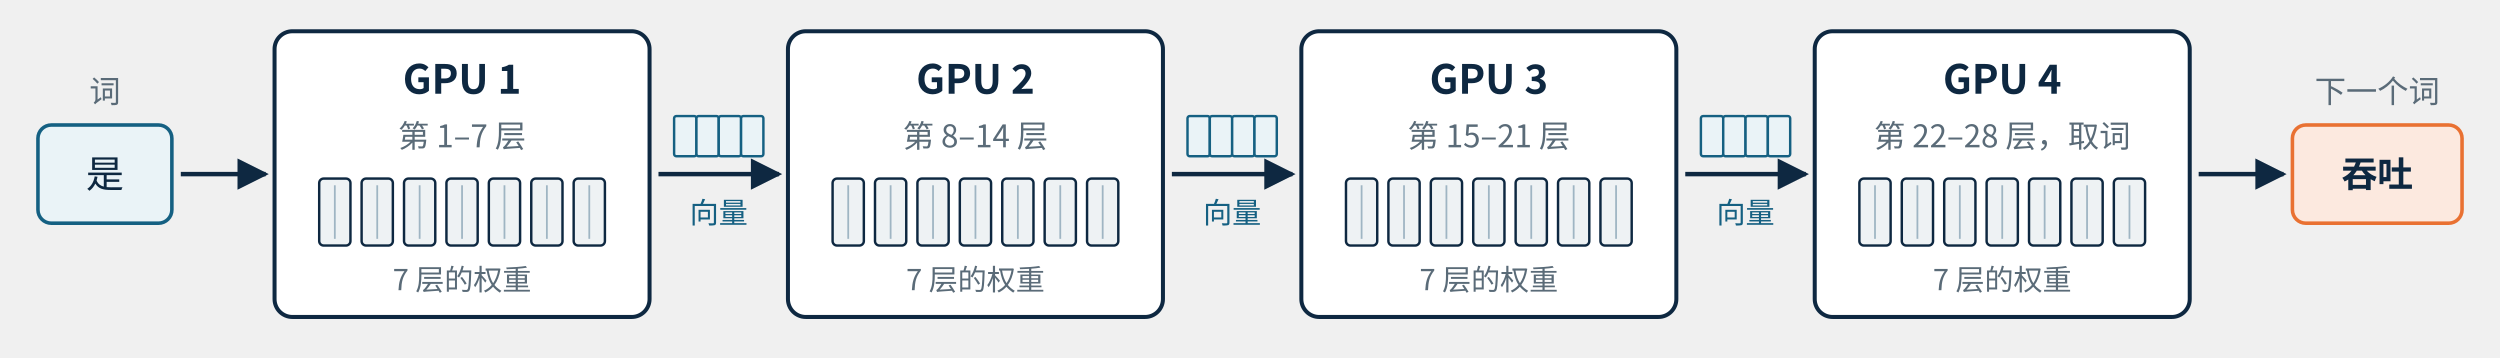
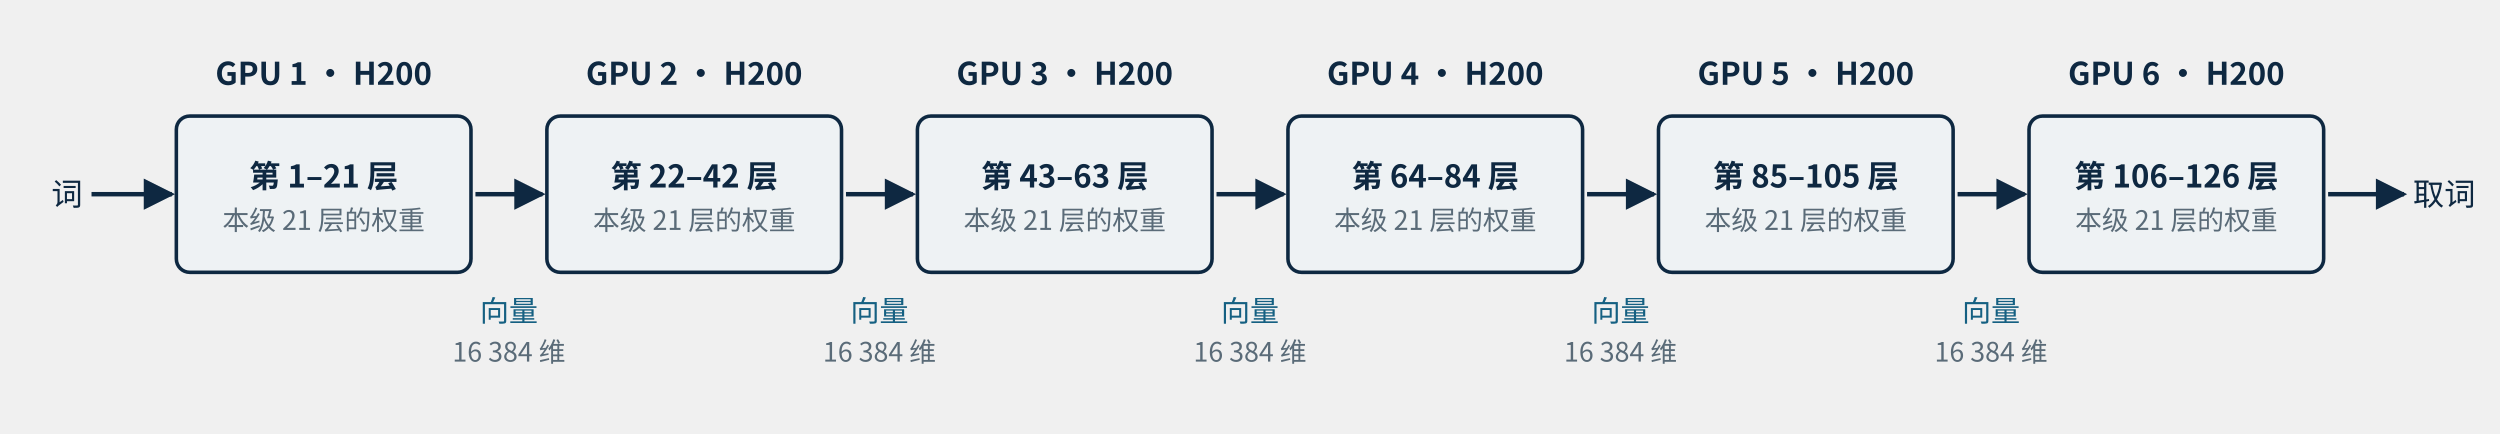
- <svg xmlns="http://www.w3.org/2000/svg" viewBox="0 0 1120 160" width="1120" height="160">
+ <svg xmlns="http://www.w3.org/2000/svg" viewBox="0 0 1120 194" width="1120" height="194">
  <defs>
    <marker id="ah-156082" viewBox="0 0 10 10" refX="9" refY="5" markerWidth="7" markerHeight="7" orient="auto-start-reverse">
      <path d="M0,0 L10,5 L0,10 z" fill="#156082" />
    </marker>
    <marker id="ah-e97132" viewBox="0 0 10 10" refX="9" refY="5" markerWidth="7" markerHeight="7" orient="auto-start-reverse">
      <path d="M0,0 L10,5 L0,10 z" fill="#e97132" />
    </marker>
    <marker id="ah-0e2841" viewBox="0 0 10 10" refX="9" refY="5" markerWidth="7" markerHeight="7" orient="auto-start-reverse">
      <path d="M0,0 L10,5 L0,10 z" fill="#0e2841" />
    </marker>
    <marker id="ah-2e7d4f" viewBox="0 0 10 10" refX="9" refY="5" markerWidth="7" markerHeight="7" orient="auto-start-reverse">
      <path d="M0,0 L10,5 L0,10 z" fill="#2e7d4f" />
    </marker>
    <marker id="ah-c0392b" viewBox="0 0 10 10" refX="9" refY="5" markerWidth="7" markerHeight="7" orient="auto-start-reverse">
      <path d="M0,0 L10,5 L0,10 z" fill="#c0392b" />
    </marker>
    <marker id="ah-5a6b78" viewBox="0 0 10 10" refX="9" refY="5" markerWidth="7" markerHeight="7" orient="auto-start-reverse">
      <path d="M0,0 L10,5 L0,10 z" fill="#5a6b78" />
    </marker>
    <marker id="ah-9fb5c3" viewBox="0 0 10 10" refX="9" refY="5" markerWidth="7" markerHeight="7" orient="auto-start-reverse">
      <path d="M0,0 L10,5 L0,10 z" fill="#9fb5c3" />
    </marker>
  </defs>
-   <text x="47.0" y="46.0" font-family="PingFang SC, Noto Sans CJK SC, Source Han Sans SC, sans-serif" font-size="14" font-weight="normal" fill="#5a6b78" text-anchor="middle">词</text>
-   <rect x="17.0" y="56.0" width="60.0" height="44.0" rx="6" fill="#eaf3f7" stroke="#156082" stroke-width="1.6" />
-   <text x="47.0" y="84.1" font-family="PingFang SC, Noto Sans CJK SC, Source Han Sans SC, sans-serif" font-size="17" font-weight="normal" fill="#0e2841" text-anchor="middle">是</text>
-   <line x1="81.0" y1="78.0" x2="119.0" y2="78.0" stroke="#0e2841" stroke-width="2" marker-end="url(#ah-0e2841)" />
-   <rect x="123.0" y="14.0" width="168.0" height="128.0" rx="8" fill="#ffffff" stroke="#0e2841" stroke-width="1.8" />
-   <text x="207.0" y="42.0" font-family="PingFang SC, Noto Sans CJK SC, Source Han Sans SC, sans-serif" font-size="18" font-weight="bold" fill="#0e2841" text-anchor="middle">GPU 1</text>
-   <text x="207.0" y="66.0" font-family="PingFang SC, Noto Sans CJK SC, Source Han Sans SC, sans-serif" font-size="14" font-weight="normal" fill="#5a6b78" text-anchor="middle">第 1–7 层</text>
-   <rect x="143.0" y="80.0" width="14.0" height="30.0" rx="2" fill="#eef2f4" stroke="#0e2841" stroke-width="1.1" />
-   <line x1="150.0" y1="83.0" x2="150.0" y2="107.0" stroke="#9fb5c3" stroke-width="0.8" />
-   <rect x="162.0" y="80.0" width="14.0" height="30.0" rx="2" fill="#eef2f4" stroke="#0e2841" stroke-width="1.1" />
-   <line x1="169.0" y1="83.0" x2="169.0" y2="107.0" stroke="#9fb5c3" stroke-width="0.8" />
-   <rect x="181.0" y="80.0" width="14.0" height="30.0" rx="2" fill="#eef2f4" stroke="#0e2841" stroke-width="1.1" />
-   <line x1="188.0" y1="83.0" x2="188.0" y2="107.0" stroke="#9fb5c3" stroke-width="0.8" />
-   <rect x="200.0" y="80.0" width="14.0" height="30.0" rx="2" fill="#eef2f4" stroke="#0e2841" stroke-width="1.1" />
-   <line x1="207.0" y1="83.0" x2="207.0" y2="107.0" stroke="#9fb5c3" stroke-width="0.8" />
-   <rect x="219.0" y="80.0" width="14.0" height="30.0" rx="2" fill="#eef2f4" stroke="#0e2841" stroke-width="1.1" />
-   <line x1="226.0" y1="83.0" x2="226.0" y2="107.0" stroke="#9fb5c3" stroke-width="0.8" />
-   <rect x="238.0" y="80.0" width="14.0" height="30.0" rx="2" fill="#eef2f4" stroke="#0e2841" stroke-width="1.1" />
-   <line x1="245.0" y1="83.0" x2="245.0" y2="107.0" stroke="#9fb5c3" stroke-width="0.8" />
-   <rect x="257.0" y="80.0" width="14.0" height="30.0" rx="2" fill="#eef2f4" stroke="#0e2841" stroke-width="1.1" />
-   <line x1="264.0" y1="83.0" x2="264.0" y2="107.0" stroke="#9fb5c3" stroke-width="0.8" />
-   <text x="207.0" y="130.0" font-family="PingFang SC, Noto Sans CJK SC, Source Han Sans SC, sans-serif" font-size="13" font-weight="normal" fill="#5a6b78" text-anchor="middle">7 层的权重</text>
-   <line x1="295.0" y1="78.0" x2="349.0" y2="78.0" stroke="#0e2841" stroke-width="2" marker-end="url(#ah-0e2841)" />
-   <rect x="302.0" y="52.0" width="10.0" height="18.0" rx="1" fill="#eaf3f7" stroke="#156082" stroke-width="1.1" />
-   <rect x="312.0" y="52.0" width="10.0" height="18.0" rx="1" fill="#eaf3f7" stroke="#156082" stroke-width="1.1" />
-   <rect x="322.0" y="52.0" width="10.0" height="18.0" rx="1" fill="#eaf3f7" stroke="#156082" stroke-width="1.1" />
-   <rect x="332.0" y="52.0" width="10.0" height="18.0" rx="1" fill="#eaf3f7" stroke="#156082" stroke-width="1.1" />
-   <text x="322.0" y="100.0" font-family="PingFang SC, Noto Sans CJK SC, Source Han Sans SC, sans-serif" font-size="13" font-weight="normal" fill="#156082" text-anchor="middle">向量</text>
-   <rect x="353.0" y="14.0" width="168.0" height="128.0" rx="8" fill="#ffffff" stroke="#0e2841" stroke-width="1.8" />
-   <text x="437.0" y="42.0" font-family="PingFang SC, Noto Sans CJK SC, Source Han Sans SC, sans-serif" font-size="18" font-weight="bold" fill="#0e2841" text-anchor="middle">GPU 2</text>
-   <text x="437.0" y="66.0" font-family="PingFang SC, Noto Sans CJK SC, Source Han Sans SC, sans-serif" font-size="14" font-weight="normal" fill="#5a6b78" text-anchor="middle">第 8–14 层</text>
-   <rect x="373.0" y="80.0" width="14.0" height="30.0" rx="2" fill="#eef2f4" stroke="#0e2841" stroke-width="1.1" />
-   <line x1="380.0" y1="83.0" x2="380.0" y2="107.0" stroke="#9fb5c3" stroke-width="0.8" />
-   <rect x="392.0" y="80.0" width="14.0" height="30.0" rx="2" fill="#eef2f4" stroke="#0e2841" stroke-width="1.1" />
-   <line x1="399.0" y1="83.0" x2="399.0" y2="107.0" stroke="#9fb5c3" stroke-width="0.8" />
-   <rect x="411.0" y="80.0" width="14.0" height="30.0" rx="2" fill="#eef2f4" stroke="#0e2841" stroke-width="1.1" />
-   <line x1="418.0" y1="83.0" x2="418.0" y2="107.0" stroke="#9fb5c3" stroke-width="0.8" />
-   <rect x="430.0" y="80.0" width="14.0" height="30.0" rx="2" fill="#eef2f4" stroke="#0e2841" stroke-width="1.1" />
-   <line x1="437.0" y1="83.0" x2="437.0" y2="107.0" stroke="#9fb5c3" stroke-width="0.8" />
-   <rect x="449.0" y="80.0" width="14.0" height="30.0" rx="2" fill="#eef2f4" stroke="#0e2841" stroke-width="1.1" />
-   <line x1="456.0" y1="83.0" x2="456.0" y2="107.0" stroke="#9fb5c3" stroke-width="0.8" />
-   <rect x="468.0" y="80.0" width="14.0" height="30.0" rx="2" fill="#eef2f4" stroke="#0e2841" stroke-width="1.1" />
-   <line x1="475.0" y1="83.0" x2="475.0" y2="107.0" stroke="#9fb5c3" stroke-width="0.8" />
-   <rect x="487.0" y="80.0" width="14.0" height="30.0" rx="2" fill="#eef2f4" stroke="#0e2841" stroke-width="1.1" />
-   <line x1="494.0" y1="83.0" x2="494.0" y2="107.0" stroke="#9fb5c3" stroke-width="0.8" />
-   <text x="437.0" y="130.0" font-family="PingFang SC, Noto Sans CJK SC, Source Han Sans SC, sans-serif" font-size="13" font-weight="normal" fill="#5a6b78" text-anchor="middle">7 层的权重</text>
-   <line x1="525.0" y1="78.0" x2="579.0" y2="78.0" stroke="#0e2841" stroke-width="2" marker-end="url(#ah-0e2841)" />
-   <rect x="532.0" y="52.0" width="10.0" height="18.0" rx="1" fill="#eaf3f7" stroke="#156082" stroke-width="1.1" />
-   <rect x="542.0" y="52.0" width="10.0" height="18.0" rx="1" fill="#eaf3f7" stroke="#156082" stroke-width="1.1" />
-   <rect x="552.0" y="52.0" width="10.0" height="18.0" rx="1" fill="#eaf3f7" stroke="#156082" stroke-width="1.1" />
-   <rect x="562.0" y="52.0" width="10.0" height="18.0" rx="1" fill="#eaf3f7" stroke="#156082" stroke-width="1.1" />
-   <text x="552.0" y="100.0" font-family="PingFang SC, Noto Sans CJK SC, Source Han Sans SC, sans-serif" font-size="13" font-weight="normal" fill="#156082" text-anchor="middle">向量</text>
-   <rect x="583.0" y="14.0" width="168.0" height="128.0" rx="8" fill="#ffffff" stroke="#0e2841" stroke-width="1.8" />
-   <text x="667.0" y="42.0" font-family="PingFang SC, Noto Sans CJK SC, Source Han Sans SC, sans-serif" font-size="18" font-weight="bold" fill="#0e2841" text-anchor="middle">GPU 3</text>
-   <text x="667.0" y="66.0" font-family="PingFang SC, Noto Sans CJK SC, Source Han Sans SC, sans-serif" font-size="14" font-weight="normal" fill="#5a6b78" text-anchor="middle">第 15–21 层</text>
-   <rect x="603.0" y="80.0" width="14.0" height="30.0" rx="2" fill="#eef2f4" stroke="#0e2841" stroke-width="1.1" />
-   <line x1="610.0" y1="83.0" x2="610.0" y2="107.0" stroke="#9fb5c3" stroke-width="0.8" />
-   <rect x="622.0" y="80.0" width="14.0" height="30.0" rx="2" fill="#eef2f4" stroke="#0e2841" stroke-width="1.1" />
-   <line x1="629.0" y1="83.0" x2="629.0" y2="107.0" stroke="#9fb5c3" stroke-width="0.8" />
-   <rect x="641.0" y="80.0" width="14.0" height="30.0" rx="2" fill="#eef2f4" stroke="#0e2841" stroke-width="1.1" />
-   <line x1="648.0" y1="83.0" x2="648.0" y2="107.0" stroke="#9fb5c3" stroke-width="0.8" />
-   <rect x="660.0" y="80.0" width="14.0" height="30.0" rx="2" fill="#eef2f4" stroke="#0e2841" stroke-width="1.1" />
-   <line x1="667.0" y1="83.0" x2="667.0" y2="107.0" stroke="#9fb5c3" stroke-width="0.8" />
-   <rect x="679.0" y="80.0" width="14.0" height="30.0" rx="2" fill="#eef2f4" stroke="#0e2841" stroke-width="1.1" />
-   <line x1="686.0" y1="83.0" x2="686.0" y2="107.0" stroke="#9fb5c3" stroke-width="0.8" />
-   <rect x="698.0" y="80.0" width="14.0" height="30.0" rx="2" fill="#eef2f4" stroke="#0e2841" stroke-width="1.1" />
-   <line x1="705.0" y1="83.0" x2="705.0" y2="107.0" stroke="#9fb5c3" stroke-width="0.8" />
-   <rect x="717.0" y="80.0" width="14.0" height="30.0" rx="2" fill="#eef2f4" stroke="#0e2841" stroke-width="1.1" />
-   <line x1="724.0" y1="83.0" x2="724.0" y2="107.0" stroke="#9fb5c3" stroke-width="0.8" />
-   <text x="667.0" y="130.0" font-family="PingFang SC, Noto Sans CJK SC, Source Han Sans SC, sans-serif" font-size="13" font-weight="normal" fill="#5a6b78" text-anchor="middle">7 层的权重</text>
-   <line x1="755.0" y1="78.0" x2="809.0" y2="78.0" stroke="#0e2841" stroke-width="2" marker-end="url(#ah-0e2841)" />
-   <rect x="762.0" y="52.0" width="10.0" height="18.0" rx="1" fill="#eaf3f7" stroke="#156082" stroke-width="1.1" />
-   <rect x="772.0" y="52.0" width="10.0" height="18.0" rx="1" fill="#eaf3f7" stroke="#156082" stroke-width="1.1" />
-   <rect x="782.0" y="52.0" width="10.0" height="18.0" rx="1" fill="#eaf3f7" stroke="#156082" stroke-width="1.1" />
-   <rect x="792.0" y="52.0" width="10.0" height="18.0" rx="1" fill="#eaf3f7" stroke="#156082" stroke-width="1.1" />
-   <text x="782.0" y="100.0" font-family="PingFang SC, Noto Sans CJK SC, Source Han Sans SC, sans-serif" font-size="13" font-weight="normal" fill="#156082" text-anchor="middle">向量</text>
-   <rect x="813.0" y="14.0" width="168.0" height="128.0" rx="8" fill="#ffffff" stroke="#0e2841" stroke-width="1.8" />
-   <text x="897.0" y="42.0" font-family="PingFang SC, Noto Sans CJK SC, Source Han Sans SC, sans-serif" font-size="18" font-weight="bold" fill="#0e2841" text-anchor="middle">GPU 4</text>
-   <text x="897.0" y="66.0" font-family="PingFang SC, Noto Sans CJK SC, Source Han Sans SC, sans-serif" font-size="14" font-weight="normal" fill="#5a6b78" text-anchor="middle">第 22–28 层，取词</text>
-   <rect x="833.0" y="80.0" width="14.0" height="30.0" rx="2" fill="#eef2f4" stroke="#0e2841" stroke-width="1.1" />
-   <line x1="840.0" y1="83.0" x2="840.0" y2="107.0" stroke="#9fb5c3" stroke-width="0.8" />
-   <rect x="852.0" y="80.0" width="14.0" height="30.0" rx="2" fill="#eef2f4" stroke="#0e2841" stroke-width="1.1" />
-   <line x1="859.0" y1="83.0" x2="859.0" y2="107.0" stroke="#9fb5c3" stroke-width="0.8" />
-   <rect x="871.0" y="80.0" width="14.0" height="30.0" rx="2" fill="#eef2f4" stroke="#0e2841" stroke-width="1.1" />
-   <line x1="878.0" y1="83.0" x2="878.0" y2="107.0" stroke="#9fb5c3" stroke-width="0.8" />
-   <rect x="890.0" y="80.0" width="14.0" height="30.0" rx="2" fill="#eef2f4" stroke="#0e2841" stroke-width="1.1" />
-   <line x1="897.0" y1="83.0" x2="897.0" y2="107.0" stroke="#9fb5c3" stroke-width="0.8" />
-   <rect x="909.0" y="80.0" width="14.0" height="30.0" rx="2" fill="#eef2f4" stroke="#0e2841" stroke-width="1.1" />
-   <line x1="916.0" y1="83.0" x2="916.0" y2="107.0" stroke="#9fb5c3" stroke-width="0.8" />
-   <rect x="928.0" y="80.0" width="14.0" height="30.0" rx="2" fill="#eef2f4" stroke="#0e2841" stroke-width="1.1" />
-   <line x1="935.0" y1="83.0" x2="935.0" y2="107.0" stroke="#9fb5c3" stroke-width="0.8" />
-   <rect x="947.0" y="80.0" width="14.0" height="30.0" rx="2" fill="#eef2f4" stroke="#0e2841" stroke-width="1.1" />
-   <line x1="954.0" y1="83.0" x2="954.0" y2="107.0" stroke="#9fb5c3" stroke-width="0.8" />
-   <text x="897.0" y="130.0" font-family="PingFang SC, Noto Sans CJK SC, Source Han Sans SC, sans-serif" font-size="13" font-weight="normal" fill="#5a6b78" text-anchor="middle">7 层的权重</text>
-   <line x1="985.0" y1="78.0" x2="1023.0" y2="78.0" stroke="#0e2841" stroke-width="2" marker-end="url(#ah-0e2841)" />
-   <text x="1065.0" y="46.0" font-family="PingFang SC, Noto Sans CJK SC, Source Han Sans SC, sans-serif" font-size="14" font-weight="normal" fill="#5a6b78" text-anchor="middle">下一个词</text>
-   <rect x="1027.0" y="56.0" width="76.0" height="44.0" rx="6" fill="#fce9df" stroke="#e97132" stroke-width="1.6" />
-   <text x="1065.0" y="83.8" font-family="PingFang SC, Noto Sans CJK SC, Source Han Sans SC, sans-serif" font-size="16" font-weight="bold" fill="#0e2841" text-anchor="middle">吞吐</text>
+   <text x="37.0" y="92.0" font-family="PingFang SC, Noto Sans CJK SC, Source Han Sans SC, sans-serif" font-size="14" font-weight="normal" fill="#0e2841" text-anchor="end">词</text>
+   <line x1="41.0" y1="87.0" x2="77.0" y2="87.0" stroke="#0e2841" stroke-width="2" marker-end="url(#ah-0e2841)" />
+   <text x="145.0" y="38.0" font-family="PingFang SC, Noto Sans CJK SC, Source Han Sans SC, sans-serif" font-size="14" font-weight="bold" fill="#0e2841" text-anchor="middle">GPU 1 · H200</text>
+   <rect x="79.0" y="52.0" width="132.0" height="70.0" rx="6" fill="#eef2f4" stroke="#0e2841" stroke-width="1.6" />
+   <text x="145.0" y="84.0" font-family="PingFang SC, Noto Sans CJK SC, Source Han Sans SC, sans-serif" font-size="14" font-weight="bold" fill="#0e2841" text-anchor="middle">第 1–21 层</text>
+   <text x="145.0" y="103.0" font-family="PingFang SC, Noto Sans CJK SC, Source Han Sans SC, sans-serif" font-size="12" font-weight="normal" fill="#5a6b78" text-anchor="middle">本级 21 层的权重</text>
+   <line x1="213.0" y1="87.0" x2="243.0" y2="87.0" stroke="#0e2841" stroke-width="2" marker-end="url(#ah-0e2841)" />
+   <text x="228.0" y="144.0" font-family="PingFang SC, Noto Sans CJK SC, Source Han Sans SC, sans-serif" font-size="13" font-weight="normal" fill="#156082" text-anchor="middle">向量</text>
+   <text x="228.0" y="162.0" font-family="PingFang SC, Noto Sans CJK SC, Source Han Sans SC, sans-serif" font-size="12" font-weight="normal" fill="#5a6b78" text-anchor="middle">16 384 维</text>
+   <text x="311.0" y="38.0" font-family="PingFang SC, Noto Sans CJK SC, Source Han Sans SC, sans-serif" font-size="14" font-weight="bold" fill="#0e2841" text-anchor="middle">GPU 2 · H200</text>
+   <rect x="245.0" y="52.0" width="132.0" height="70.0" rx="6" fill="#eef2f4" stroke="#0e2841" stroke-width="1.6" />
+   <text x="311.0" y="84.0" font-family="PingFang SC, Noto Sans CJK SC, Source Han Sans SC, sans-serif" font-size="14" font-weight="bold" fill="#0e2841" text-anchor="middle">第 22–42 层</text>
+   <text x="311.0" y="103.0" font-family="PingFang SC, Noto Sans CJK SC, Source Han Sans SC, sans-serif" font-size="12" font-weight="normal" fill="#5a6b78" text-anchor="middle">本级 21 层的权重</text>
+   <line x1="379.0" y1="87.0" x2="409.0" y2="87.0" stroke="#0e2841" stroke-width="2" marker-end="url(#ah-0e2841)" />
+   <text x="394.0" y="144.0" font-family="PingFang SC, Noto Sans CJK SC, Source Han Sans SC, sans-serif" font-size="13" font-weight="normal" fill="#156082" text-anchor="middle">向量</text>
+   <text x="394.0" y="162.0" font-family="PingFang SC, Noto Sans CJK SC, Source Han Sans SC, sans-serif" font-size="12" font-weight="normal" fill="#5a6b78" text-anchor="middle">16 384 维</text>
+   <text x="477.0" y="38.0" font-family="PingFang SC, Noto Sans CJK SC, Source Han Sans SC, sans-serif" font-size="14" font-weight="bold" fill="#0e2841" text-anchor="middle">GPU 3 · H200</text>
+   <rect x="411.0" y="52.0" width="132.0" height="70.0" rx="6" fill="#eef2f4" stroke="#0e2841" stroke-width="1.6" />
+   <text x="477.0" y="84.0" font-family="PingFang SC, Noto Sans CJK SC, Source Han Sans SC, sans-serif" font-size="14" font-weight="bold" fill="#0e2841" text-anchor="middle">第 43–63 层</text>
+   <text x="477.0" y="103.0" font-family="PingFang SC, Noto Sans CJK SC, Source Han Sans SC, sans-serif" font-size="12" font-weight="normal" fill="#5a6b78" text-anchor="middle">本级 21 层的权重</text>
+   <line x1="545.0" y1="87.0" x2="575.0" y2="87.0" stroke="#0e2841" stroke-width="2" marker-end="url(#ah-0e2841)" />
+   <text x="560.0" y="144.0" font-family="PingFang SC, Noto Sans CJK SC, Source Han Sans SC, sans-serif" font-size="13" font-weight="normal" fill="#156082" text-anchor="middle">向量</text>
+   <text x="560.0" y="162.0" font-family="PingFang SC, Noto Sans CJK SC, Source Han Sans SC, sans-serif" font-size="12" font-weight="normal" fill="#5a6b78" text-anchor="middle">16 384 维</text>
+   <text x="643.0" y="38.0" font-family="PingFang SC, Noto Sans CJK SC, Source Han Sans SC, sans-serif" font-size="14" font-weight="bold" fill="#0e2841" text-anchor="middle">GPU 4 · H200</text>
+   <rect x="577.0" y="52.0" width="132.0" height="70.0" rx="6" fill="#eef2f4" stroke="#0e2841" stroke-width="1.6" />
+   <text x="643.0" y="84.0" font-family="PingFang SC, Noto Sans CJK SC, Source Han Sans SC, sans-serif" font-size="14" font-weight="bold" fill="#0e2841" text-anchor="middle">第 64–84 层</text>
+   <text x="643.0" y="103.0" font-family="PingFang SC, Noto Sans CJK SC, Source Han Sans SC, sans-serif" font-size="12" font-weight="normal" fill="#5a6b78" text-anchor="middle">本级 21 层的权重</text>
+   <line x1="711.0" y1="87.0" x2="741.0" y2="87.0" stroke="#0e2841" stroke-width="2" marker-end="url(#ah-0e2841)" />
+   <text x="726.0" y="144.0" font-family="PingFang SC, Noto Sans CJK SC, Source Han Sans SC, sans-serif" font-size="13" font-weight="normal" fill="#156082" text-anchor="middle">向量</text>
+   <text x="726.0" y="162.0" font-family="PingFang SC, Noto Sans CJK SC, Source Han Sans SC, sans-serif" font-size="12" font-weight="normal" fill="#5a6b78" text-anchor="middle">16 384 维</text>
+   <text x="809.0" y="38.0" font-family="PingFang SC, Noto Sans CJK SC, Source Han Sans SC, sans-serif" font-size="14" font-weight="bold" fill="#0e2841" text-anchor="middle">GPU 5 · H200</text>
+   <rect x="743.0" y="52.0" width="132.0" height="70.0" rx="6" fill="#eef2f4" stroke="#0e2841" stroke-width="1.6" />
+   <text x="809.0" y="84.0" font-family="PingFang SC, Noto Sans CJK SC, Source Han Sans SC, sans-serif" font-size="14" font-weight="bold" fill="#0e2841" text-anchor="middle">第 85–105 层</text>
+   <text x="809.0" y="103.0" font-family="PingFang SC, Noto Sans CJK SC, Source Han Sans SC, sans-serif" font-size="12" font-weight="normal" fill="#5a6b78" text-anchor="middle">本级 21 层的权重</text>
+   <line x1="877.0" y1="87.0" x2="907.0" y2="87.0" stroke="#0e2841" stroke-width="2" marker-end="url(#ah-0e2841)" />
+   <text x="892.0" y="144.0" font-family="PingFang SC, Noto Sans CJK SC, Source Han Sans SC, sans-serif" font-size="13" font-weight="normal" fill="#156082" text-anchor="middle">向量</text>
+   <text x="892.0" y="162.0" font-family="PingFang SC, Noto Sans CJK SC, Source Han Sans SC, sans-serif" font-size="12" font-weight="normal" fill="#5a6b78" text-anchor="middle">16 384 维</text>
+   <text x="975.0" y="38.0" font-family="PingFang SC, Noto Sans CJK SC, Source Han Sans SC, sans-serif" font-size="14" font-weight="bold" fill="#0e2841" text-anchor="middle">GPU 6 · H200</text>
+   <rect x="909.0" y="52.0" width="132.0" height="70.0" rx="6" fill="#eef2f4" stroke="#0e2841" stroke-width="1.6" />
+   <text x="975.0" y="84.0" font-family="PingFang SC, Noto Sans CJK SC, Source Han Sans SC, sans-serif" font-size="14" font-weight="bold" fill="#0e2841" text-anchor="middle">第 106–126 层</text>
+   <text x="975.0" y="103.0" font-family="PingFang SC, Noto Sans CJK SC, Source Han Sans SC, sans-serif" font-size="12" font-weight="normal" fill="#5a6b78" text-anchor="middle">本级 21 层的权重</text>
+   <line x1="1043.0" y1="87.0" x2="1077.0" y2="87.0" stroke="#0e2841" stroke-width="2" marker-end="url(#ah-0e2841)" />
+   <text x="1081.0" y="92.0" font-family="PingFang SC, Noto Sans CJK SC, Source Han Sans SC, sans-serif" font-size="14" font-weight="normal" fill="#0e2841" text-anchor="start">取词</text>
</svg>
